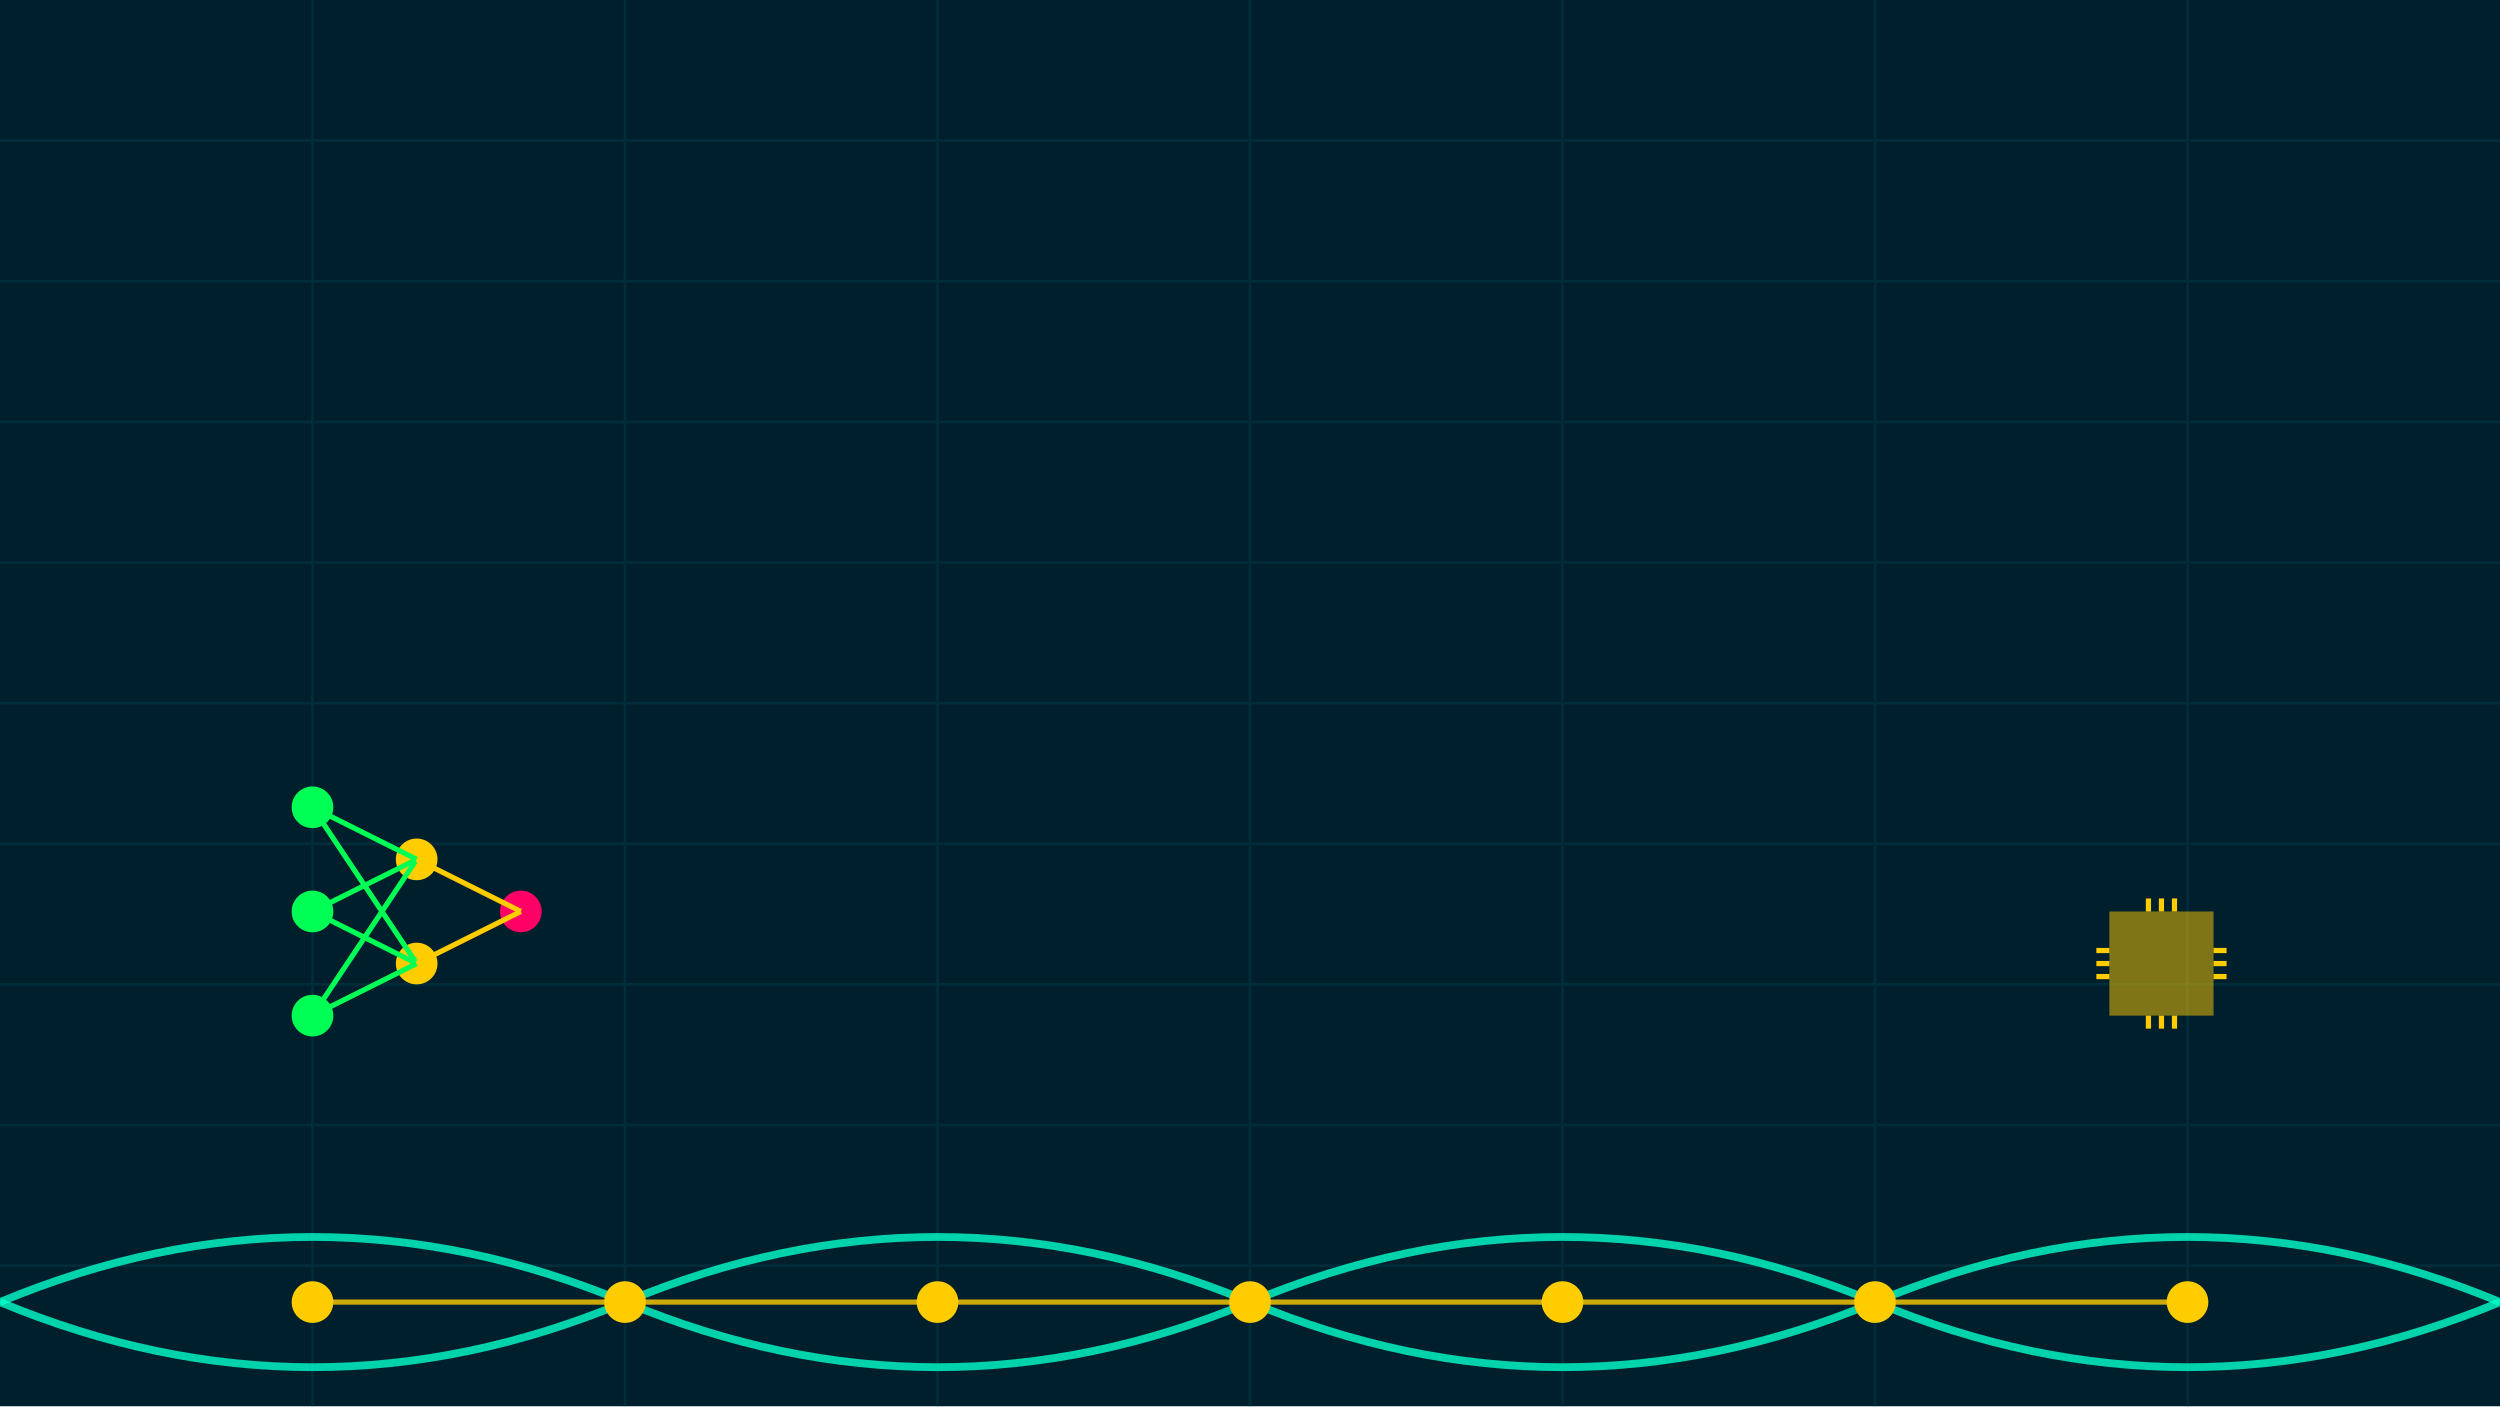
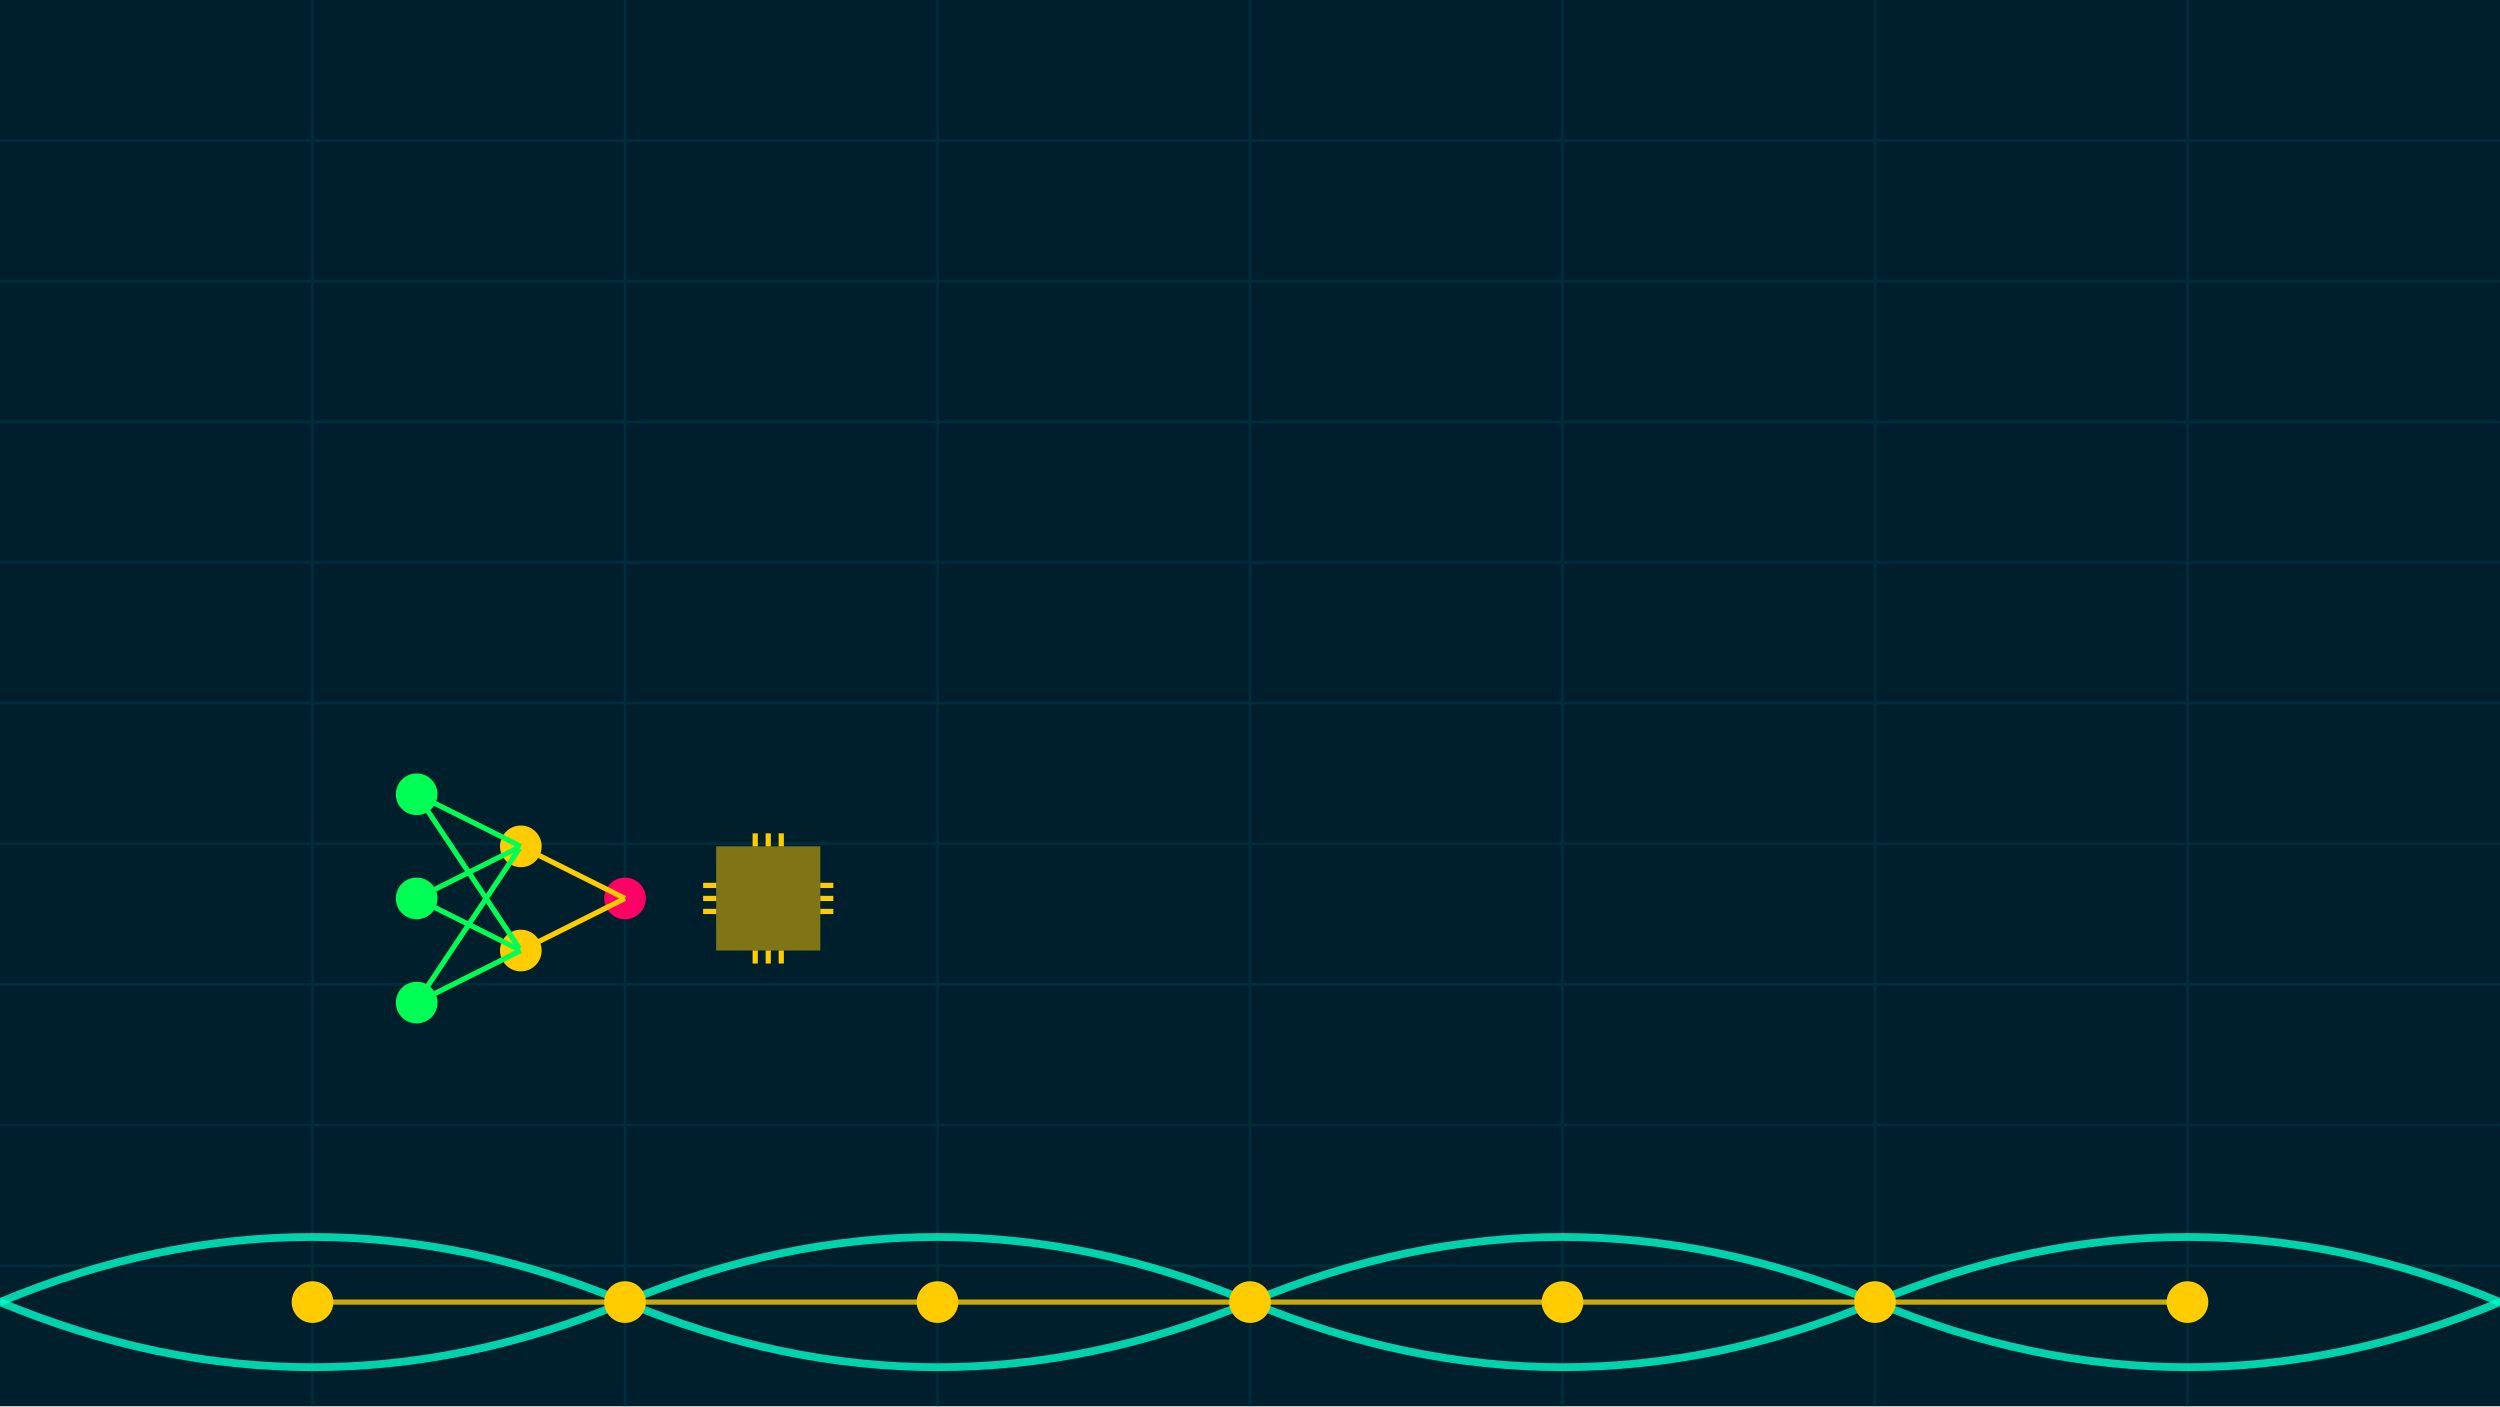
<svg xmlns="http://www.w3.org/2000/svg" id="visual" viewBox="0 0 960 540" width="960" height="540" version="1.1">
  <rect width="960" height="540" fill="#001f2d" />
  <g stroke="#003b46" stroke-width="1" opacity="0.5">
    <line x1="0" y1="54" x2="960" y2="54" />
    <line x1="0" y1="108" x2="960" y2="108" />
    <line x1="0" y1="162" x2="960" y2="162" />
    <line x1="0" y1="216" x2="960" y2="216" />
    <line x1="0" y1="270" x2="960" y2="270" />
    <line x1="0" y1="324" x2="960" y2="324" />
    <line x1="0" y1="378" x2="960" y2="378" />
    <line x1="0" y1="432" x2="960" y2="432" />
    <line x1="0" y1="486" x2="960" y2="486" />
    <line x1="120" y1="0" x2="120" y2="540" />
    <line x1="240" y1="0" x2="240" y2="540" />
    <line x1="360" y1="0" x2="360" y2="540" />
    <line x1="480" y1="0" x2="480" y2="540" />
    <line x1="600" y1="0" x2="600" y2="540" />
    <line x1="720" y1="0" x2="720" y2="540" />
    <line x1="840" y1="0" x2="840" y2="540" />
  </g>
  <g transform="translate(0, 500)">
    <path d="M0 0 Q120 50, 240 0 T480 0 T720 0 T960 0" fill="none" stroke="#00ffcc" stroke-width="3" opacity="0.8" />
    <path d="M0 0 Q120 -50, 240 0 T480 0 T720 0 T960 0" fill="none" stroke="#00ffcc" stroke-width="3" opacity="0.8" />
    <circle cx="120" cy="0" r="8" fill="#ffcc00" />
    <circle cx="240" cy="0" r="8" fill="#ffcc00" />
    <circle cx="360" cy="0" r="8" fill="#ffcc00" />
    <circle cx="480" cy="0" r="8" fill="#ffcc00" />
    <circle cx="600" cy="0" r="8" fill="#ffcc00" />
    <circle cx="720" cy="0" r="8" fill="#ffcc00" />
    <circle cx="840" cy="0" r="8" fill="#ffcc00" />
    <line x1="120" y1="0" x2="240" y2="0" stroke="#ffcc00" stroke-width="2" opacity="0.8" />
    <line x1="240" y1="0" x2="360" y2="0" stroke="#ffcc00" stroke-width="2" opacity="0.8" />
    <line x1="360" y1="0" x2="480" y2="0" stroke="#ffcc00" stroke-width="2" opacity="0.8" />
    <line x1="480" y1="0" x2="600" y2="0" stroke="#ffcc00" stroke-width="2" opacity="0.8" />
    <line x1="600" y1="0" x2="720" y2="0" stroke="#ffcc00" stroke-width="2" opacity="0.8" />
    <line x1="720" y1="0" x2="840" y2="0" stroke="#ffcc00" stroke-width="2" opacity="0.8" />
  </g>
-   <g transform="translate(100, 350)">
+   <g transform="translate(140, 345)">
    <circle cx="20" cy="-40" r="8" fill="#00ff55" />
    <circle cx="20" cy="00" r="8" fill="#00ff55" />
    <circle cx="20" cy="40" r="8" fill="#00ff55" />
    <circle cx="60" cy="-20" r="8" fill="#ffcc00" />
    <circle cx="60" cy="20" r="8" fill="#ffcc00" />
    <circle cx="100" cy="00" r="8" fill="#ff0066" />
    <line x1="20" y1="-40" x2="60" y2="-20" stroke="#00ff55" stroke-width="2" />
    <line x1="20" y1="-40" x2="60" y2="20" stroke="#00ff55" stroke-width="2" />
    <line x1="20" y1="00" x2="60" y2="-20" stroke="#00ff55" stroke-width="2" />
    <line x1="20" y1="00" x2="60" y2="20" stroke="#00ff55" stroke-width="2" />
    <line x1="20" y1="40" x2="60" y2="-20" stroke="#00ff55" stroke-width="2" />
    <line x1="20" y1="40" x2="60" y2="20" stroke="#00ff55" stroke-width="2" />
    <line x1="60" y1="-20" x2="100" y2="00" stroke="#ffcc00" stroke-width="2" />
    <line x1="60" y1="20" x2="100" y2="00" stroke="#ffcc00" stroke-width="2" />
  </g>
-   <g transform="translate(850, 350)">
+   <g transform="translate(315, 325)">
    <rect x="-40" y="0" width="40" height="40" fill="#ffcc00" opacity="0.5" />
    <line x1="-20" y1="0" x2="-20" y2="-5" stroke="#ffcc00" stroke-width="2" />
    <line x1="-40" y1="20" x2="-45" y2="20" stroke="#ffcc00" stroke-width="2" />
    <line x1="-20" y1="40" x2="-20" y2="45" stroke="#ffcc00" stroke-width="2" />
    <line x1="0" y1="20" x2="5" y2="20" stroke="#ffcc00" stroke-width="2" />
    <line x1="-25" y1="0" x2="-25" y2="-5" stroke="#ffcc00" stroke-width="2" />
    <line x1="-40" y1="25" x2="-45" y2="25" stroke="#ffcc00" stroke-width="2" />
    <line x1="-25" y1="40" x2="-25" y2="45" stroke="#ffcc00" stroke-width="2" />
    <line x1="0" y1="25" x2="5" y2="25" stroke="#ffcc00" stroke-width="2" />
    <line x1="-15" y1="0" x2="-15" y2="-5" stroke="#ffcc00" stroke-width="2" />
    <line x1="-40" y1="15" x2="-45" y2="15" stroke="#ffcc00" stroke-width="2" />
    <line x1="-15" y1="40" x2="-15" y2="45" stroke="#ffcc00" stroke-width="2" />
    <line x1="0" y1="15" x2="5" y2="15" stroke="#ffcc00" stroke-width="2" />
  </g>
</svg>
